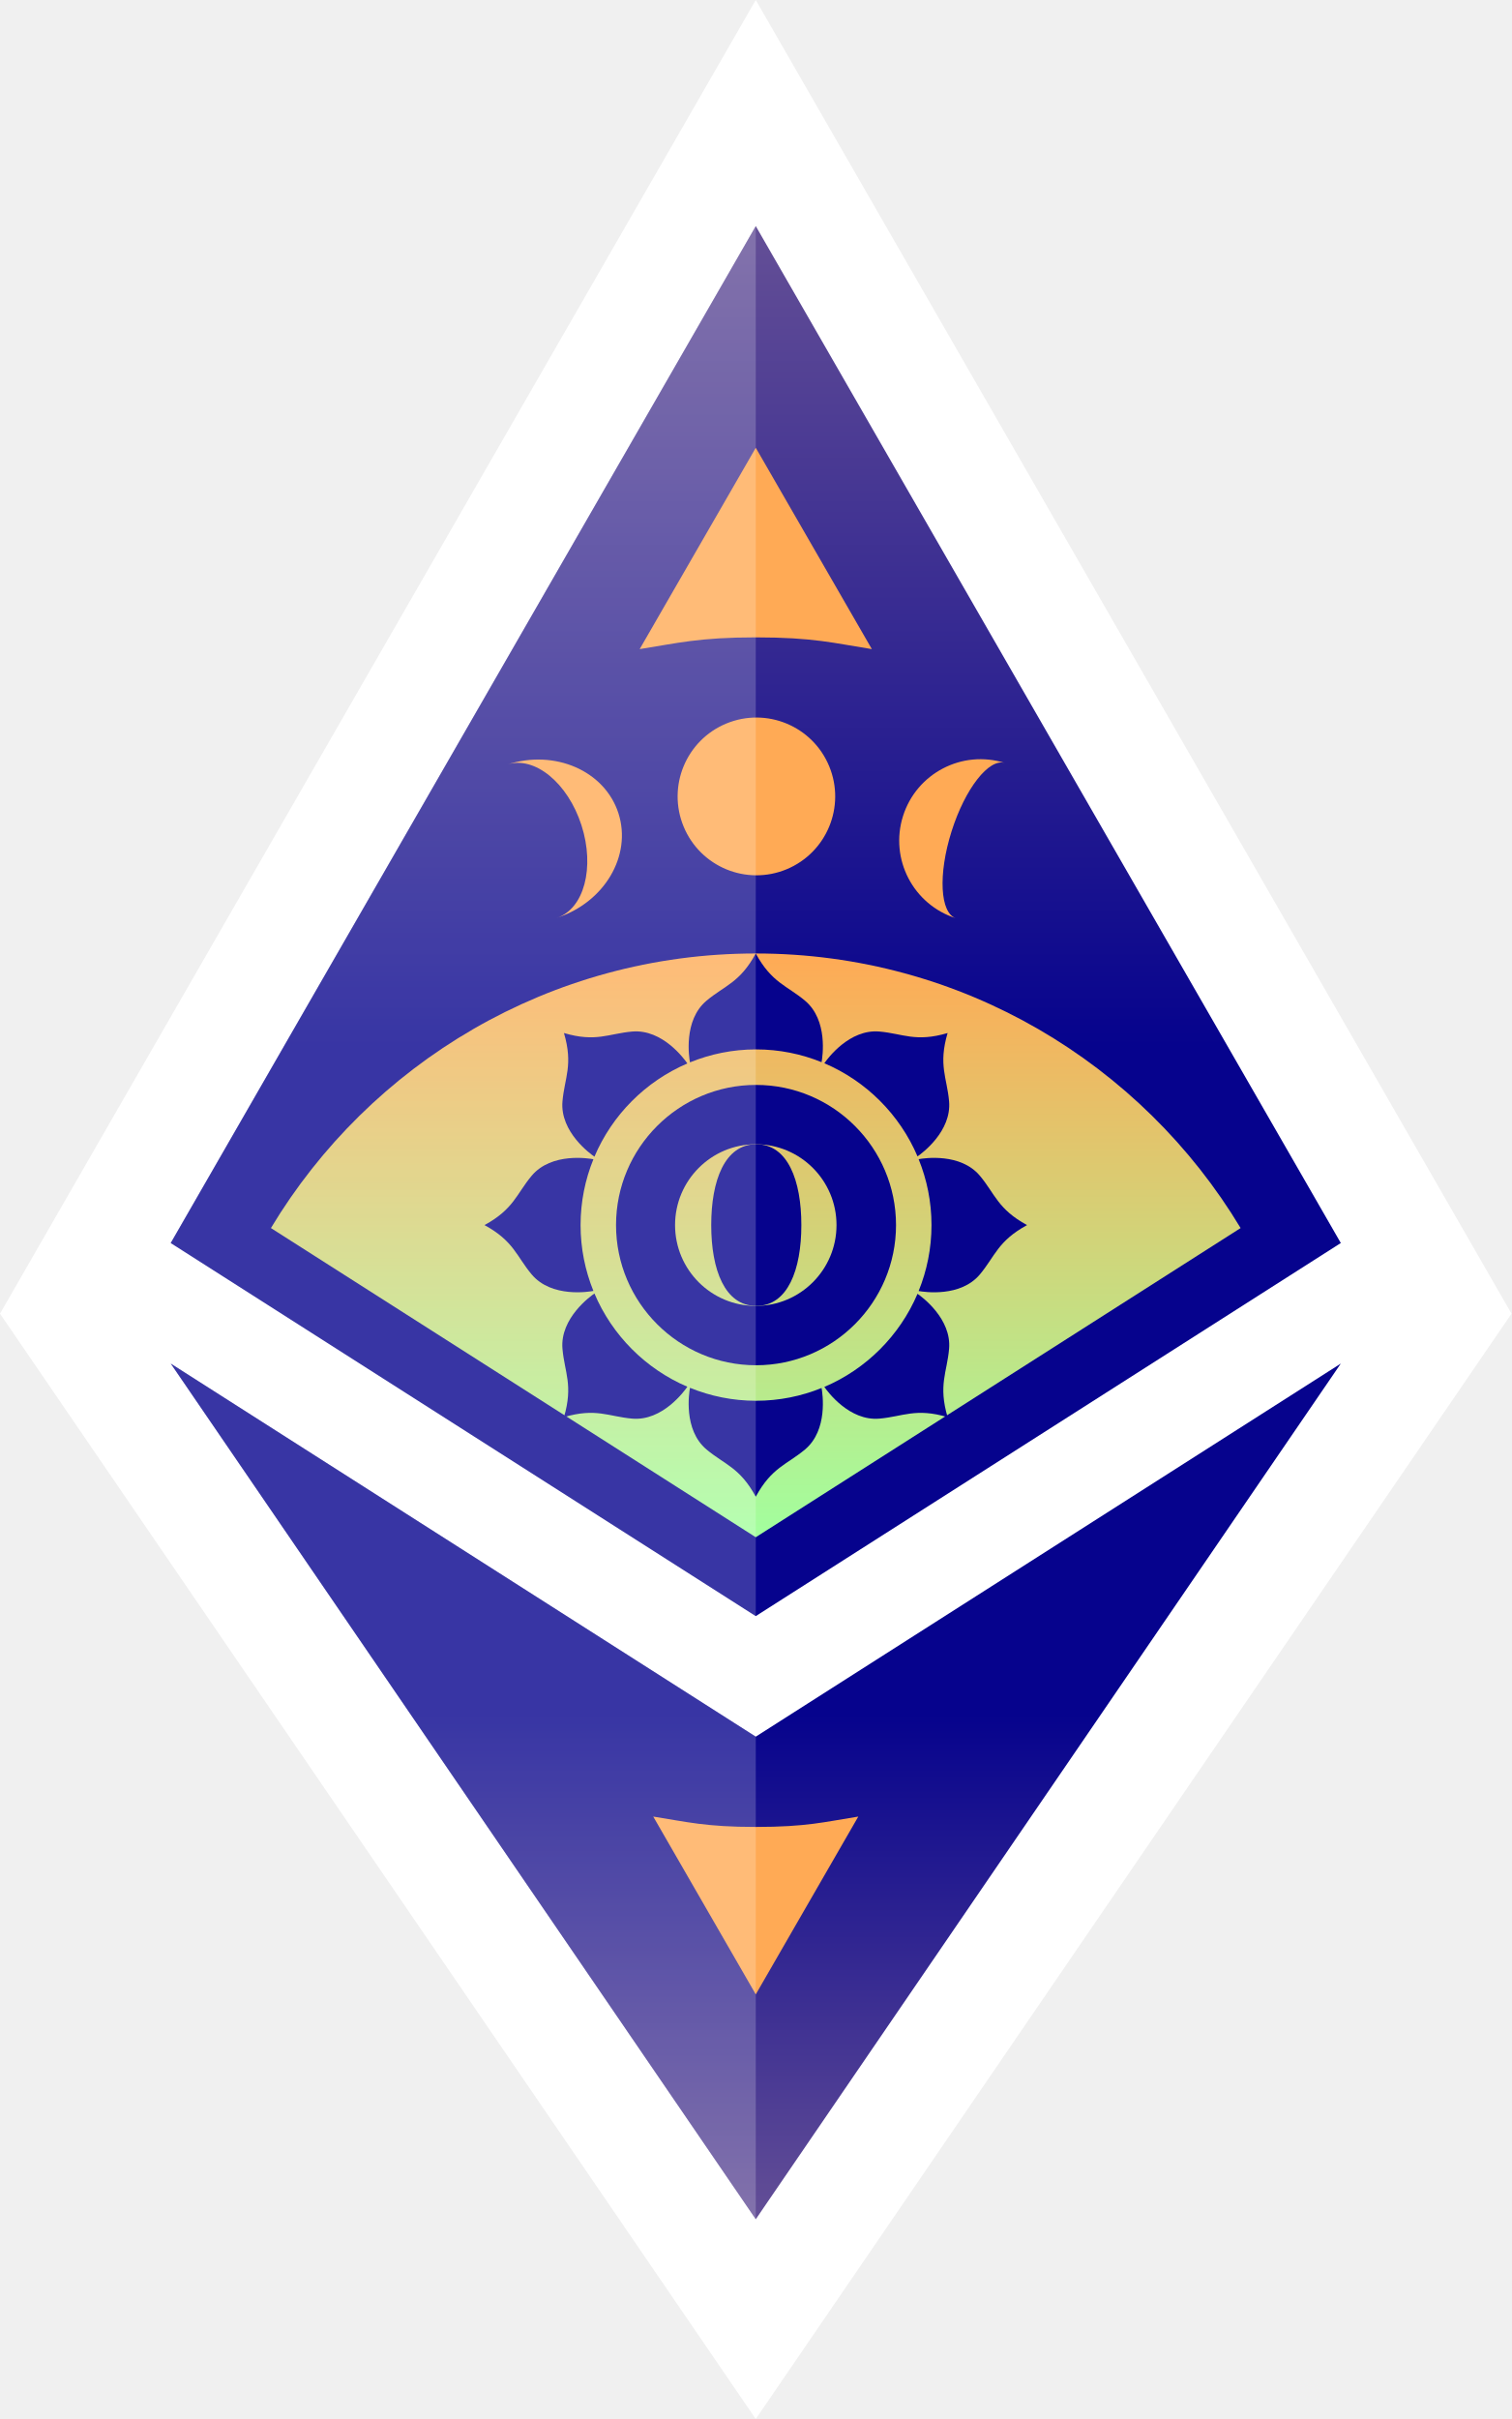
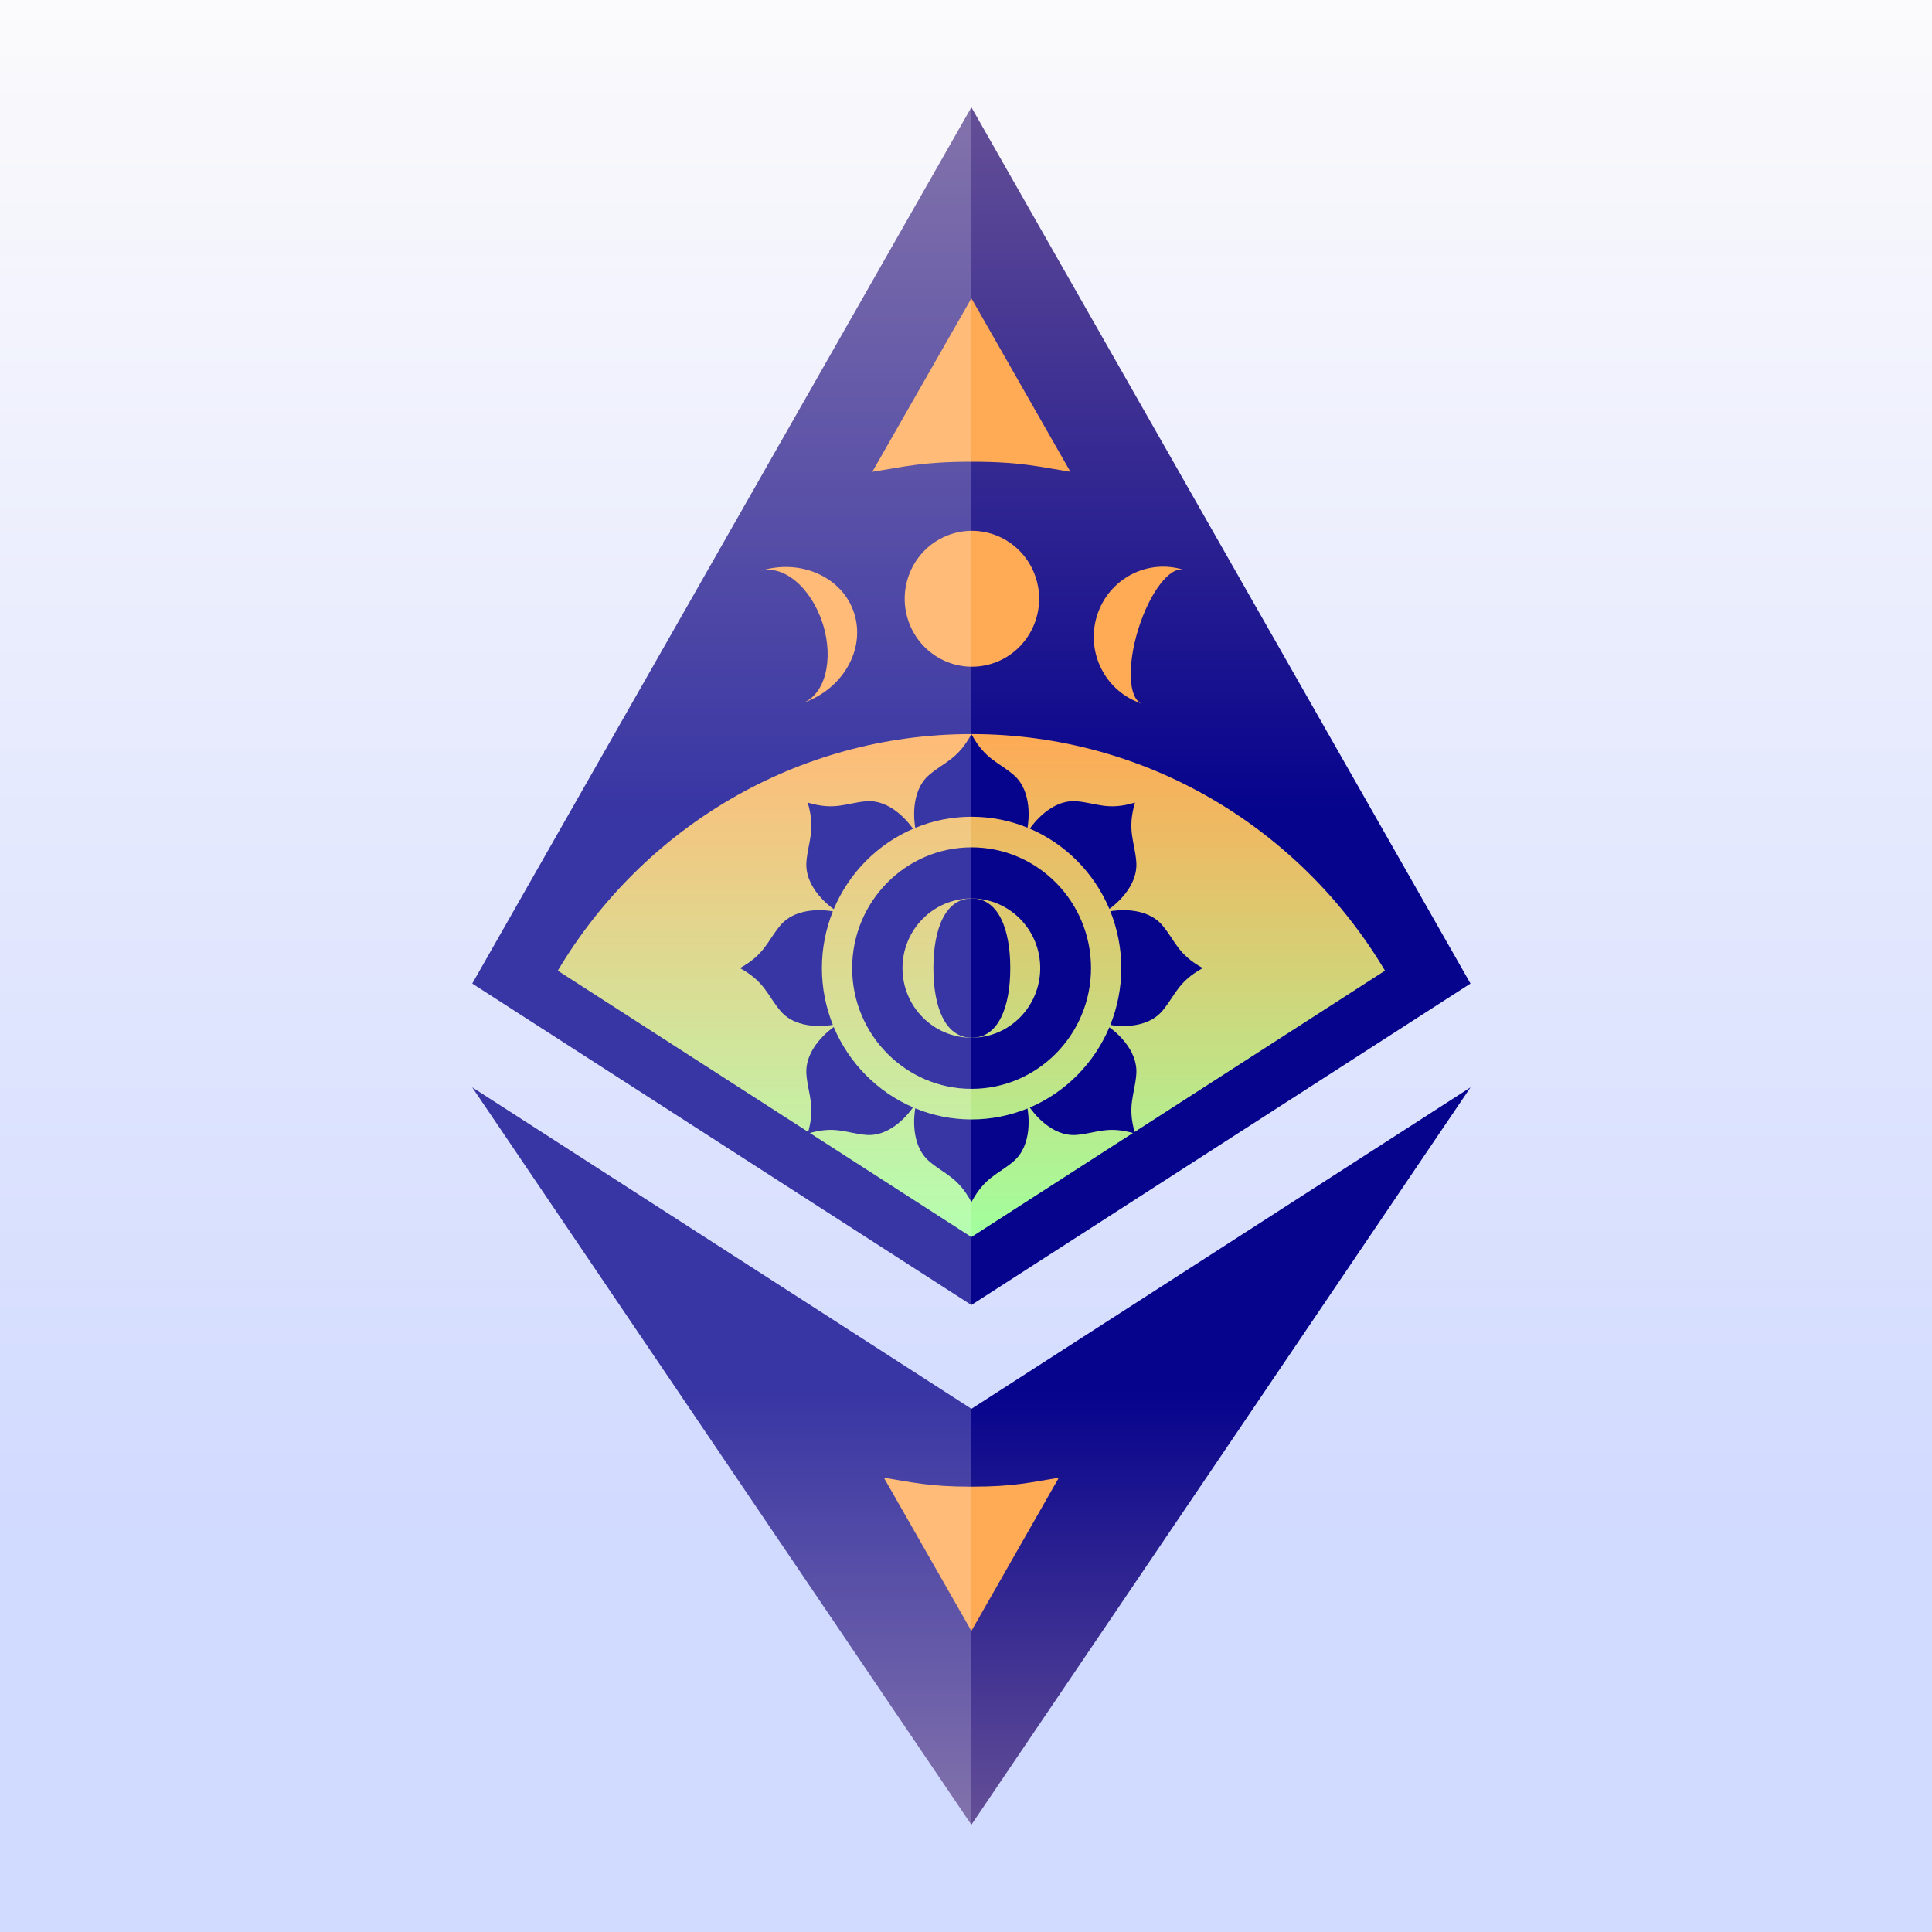
- <svg xmlns="http://www.w3.org/2000/svg" width="165" height="264" viewBox="0 0 165 264" fill="none">
-   <path d="M0 143.367L82.5 264L165 143.368L82.5 0L0 143.367Z" fill="white" />
-   <path d="M18.635 148.813L82.501 242.199L146.366 148.813L82.501 189.53L18.635 148.813Z" fill="url(#paint0_linear_4709_393)" />
-   <path d="M146.366 135.659L82.501 24.673L18.635 135.659L82.501 176.375L146.366 135.659Z" fill="url(#paint1_linear_4709_393)" />
-   <path d="M135.427 134.026C124.625 116.07 104.965 104.059 82.501 104.059C60.036 104.059 40.376 116.07 29.574 134.026L82.501 167.768L135.428 134.026H135.427Z" fill="url(#paint2_linear_4709_393)" />
-   <path d="M95.173 70.841L82.501 48.869L69.828 70.841C73.957 70.19 76.32 69.56 82.501 69.56C88.812 69.56 91.044 70.19 95.173 70.841Z" fill="#FFAA55" />
-   <path d="M89.685 115.921C89.79 115.343 90.411 111.341 87.879 109.213C85.91 107.559 84.24 107.26 82.501 104.059C80.762 107.26 79.092 107.559 77.123 109.213C74.561 111.366 75.227 115.439 75.32 115.943C77.547 115.034 79.98 114.528 82.53 114.528C85.059 114.528 87.473 115.026 89.685 115.922V115.921Z" fill="#06038D" />
-   <path d="M75.32 151.459C75.227 151.962 74.561 156.036 77.123 158.189C79.092 159.843 80.762 160.142 82.501 163.343C84.24 160.142 85.91 159.843 87.879 158.189C90.411 156.061 89.79 152.059 89.685 151.48C87.473 152.376 85.059 152.874 82.53 152.874C79.98 152.874 77.547 152.368 75.32 151.459Z" fill="#06038D" />
-   <path d="M106.965 128.318C104.858 125.806 100.912 126.393 100.279 126.507C101.182 128.73 101.684 131.157 101.684 133.701C101.684 136.245 101.182 138.673 100.279 140.896C100.912 141.009 104.858 141.597 106.965 139.085C108.618 137.114 108.916 135.442 112.114 133.702C108.916 131.961 108.618 130.289 106.965 128.318V128.318Z" fill="#06038D" />
-   <path d="M64.777 126.516C64.37 126.438 60.218 125.717 58.038 128.318C56.385 130.289 56.086 131.961 52.889 133.701C56.086 135.442 56.385 137.114 58.038 139.084C60.218 141.684 64.37 140.964 64.777 140.886C63.877 138.665 63.377 136.241 63.377 133.701C63.377 131.161 63.877 128.737 64.777 126.516Z" fill="#06038D" />
-   <path d="M100.158 126.203C100.694 125.829 103.888 123.454 103.604 120.192C103.38 117.628 102.41 116.235 103.442 112.741C99.951 113.773 98.559 112.802 95.998 112.578C92.713 112.292 90.329 115.542 89.984 116.039C94.549 117.977 98.213 121.638 100.158 126.203L100.158 126.203Z" fill="#06038D" />
-   <path d="M64.89 141.168C64.524 141.418 61.107 143.841 61.401 147.21C61.624 149.773 62.594 151.167 61.563 154.661C65.053 153.628 66.445 154.6 69.006 154.823C72.334 155.114 74.739 151.772 75.034 151.343C70.479 149.396 66.826 145.733 64.89 141.169L64.89 141.168Z" fill="#06038D" />
-   <path d="M89.984 151.362C90.329 151.86 92.713 155.11 95.998 154.823C98.559 154.6 99.951 153.629 103.442 154.661C102.41 151.167 103.38 149.774 103.604 147.21C103.888 143.948 100.694 141.574 100.158 141.199C98.213 145.763 94.549 149.425 89.985 151.362L89.984 151.362Z" fill="#06038D" />
-   <path d="M75.034 116.06C74.739 115.63 72.334 112.288 69.006 112.579C66.446 112.802 65.053 113.773 61.563 112.741C62.594 116.235 61.624 117.628 61.401 120.192C61.107 123.561 64.524 125.985 64.89 126.234C66.825 121.67 70.479 118.007 75.034 116.06L75.034 116.06Z" fill="#06038D" />
-   <path d="M82.53 118.404C74.103 118.404 67.248 125.266 67.248 133.701C67.248 142.136 74.103 148.998 82.53 148.998C90.956 148.998 97.811 142.136 97.811 133.701C97.811 125.266 90.956 118.404 82.53 118.404ZM82.503 142.521C77.637 142.521 73.691 138.572 73.691 133.701C73.691 128.83 77.637 124.88 82.503 124.88C87.37 124.88 91.315 128.83 91.315 133.701C91.315 138.572 87.37 142.521 82.503 142.521Z" fill="#06038D" />
-   <path d="M87.477 133.701C87.477 128.83 85.999 124.88 82.558 124.88C79.116 124.88 77.639 128.83 77.639 133.701C77.639 138.572 79.116 142.521 82.558 142.521C85.999 142.521 87.477 138.572 87.477 133.701Z" fill="#06038D" />
-   <path d="M85.862 94.871C90.25 93.052 92.333 88.016 90.516 83.624C88.698 79.232 83.668 77.147 79.281 78.966C74.893 80.785 72.809 85.82 74.627 90.213C76.444 94.605 81.474 96.69 85.862 94.871Z" fill="#FFAA55" />
-   <path d="M103.87 90.743C105.347 86.064 107.961 82.718 109.711 83.271C105.036 81.793 100.049 84.389 98.573 89.068C97.096 93.747 99.689 98.739 104.363 100.217C102.614 99.663 102.393 95.421 103.87 90.743Z" fill="#FFAA55" />
-   <path d="M55.371 83.436C58.356 82.472 61.984 85.438 63.474 90.061C64.964 94.684 63.752 99.213 60.766 100.177C65.981 98.493 69 93.38 67.51 88.758C66.02 84.135 60.586 81.752 55.371 83.436Z" fill="#FFAA55" />
-   <path d="M93.693 198.254L82.501 217.66L71.309 198.254C74.955 198.829 77.042 199.385 82.501 199.385C88.076 199.385 90.046 198.829 93.693 198.254Z" fill="#FFAA55" />
-   <path opacity="0.2" d="M82.501 24.673V176.375L18.635 135.659L82.501 24.673Z" fill="white" />
-   <path opacity="0.2" d="M82.501 189.53V242.199L18.635 148.813L82.501 189.53Z" fill="white" />
+ <svg xmlns="http://www.w3.org/2000/svg" width="24" height="24" viewBox="0 0 24 24" fill="none">
+   <rect width="24" height="24" fill="url(#paint0_linear_6001_4140)" />
+   <path d="M5.867 13.508L12.067 22.667L18.267 13.508L12.067 17.501L5.867 13.508Z" fill="url(#paint1_linear_6001_4140)" />
+   <path d="M18.267 12.218L12.067 1.333L5.867 12.218L12.067 16.211L18.267 12.218Z" fill="url(#paint2_linear_6001_4140)" />
+   <path d="M17.205 12.058C16.156 10.297 14.248 9.119 12.067 9.119C9.886 9.119 7.977 10.297 6.929 12.058L12.067 15.367L17.205 12.058H17.205Z" fill="url(#paint3_linear_6001_4140)" />
+   <path d="M13.297 5.861L12.067 3.706L10.836 5.861C11.237 5.797 11.467 5.736 12.067 5.736C12.679 5.736 12.896 5.797 13.297 5.861Z" fill="#FFAA55" />
+   <path d="M12.764 10.282C12.774 10.226 12.835 9.833 12.589 9.624C12.398 9.462 12.236 9.433 12.067 9.119C11.898 9.433 11.736 9.462 11.545 9.624C11.296 9.835 11.361 10.235 11.37 10.284C11.586 10.195 11.822 10.146 12.069 10.146C12.315 10.146 12.549 10.194 12.764 10.282V10.282Z" fill="#06038D" />
+   <path d="M11.37 13.768C11.361 13.817 11.296 14.216 11.545 14.428C11.736 14.59 11.898 14.619 12.067 14.933C12.236 14.619 12.398 14.59 12.589 14.428C12.835 14.219 12.774 13.826 12.764 13.77C12.549 13.857 12.315 13.906 12.069 13.906C11.822 13.906 11.586 13.857 11.37 13.768Z" fill="#06038D" />
+   <path d="M14.442 11.498C14.237 11.252 13.854 11.309 13.793 11.32C13.88 11.538 13.929 11.777 13.929 12.026C13.929 12.275 13.88 12.514 13.793 12.732C13.854 12.743 14.237 12.8 14.442 12.554C14.602 12.361 14.631 12.197 14.941 12.026C14.631 11.855 14.602 11.691 14.442 11.498V11.498Z" fill="#06038D" />
+   <path d="M10.346 11.321C10.306 11.314 9.903 11.243 9.692 11.498C9.531 11.691 9.502 11.855 9.192 12.026C9.502 12.197 9.531 12.361 9.692 12.554C9.903 12.809 10.306 12.738 10.346 12.731C10.259 12.513 10.21 12.275 10.21 12.026C10.21 11.777 10.259 11.539 10.346 11.321Z" fill="#06038D" />
+   <path d="M13.781 11.291C13.833 11.254 14.143 11.021 14.115 10.701C14.094 10.45 13.999 10.313 14.099 9.97C13.761 10.072 13.625 9.976 13.377 9.954C13.058 9.926 12.826 10.245 12.793 10.294C13.236 10.484 13.592 10.843 13.781 11.291L13.781 11.291Z" fill="#06038D" />
+   <path d="M10.357 12.758C10.322 12.783 9.99 13.02 10.018 13.351C10.04 13.602 10.134 13.739 10.034 14.082C10.373 13.98 10.508 14.075 10.757 14.098C11.08 14.126 11.313 13.798 11.342 13.756C10.9 13.565 10.545 13.206 10.357 12.758L10.357 12.758Z" fill="#06038D" />
+   <path d="M12.793 13.758C12.826 13.807 13.058 14.126 13.377 14.098C13.625 14.075 13.761 13.98 14.1 14.082C13.999 13.739 14.094 13.602 14.115 13.351C14.143 13.031 13.833 12.798 13.781 12.761C13.592 13.209 13.236 13.568 12.793 13.758L12.793 13.758Z" fill="#06038D" />
+   <path d="M11.342 10.296C11.313 10.254 11.08 9.926 10.757 9.954C10.508 9.976 10.373 10.072 10.034 9.97C10.134 10.313 10.04 10.45 10.018 10.701C9.99 11.031 10.321 11.269 10.357 11.294C10.545 10.846 10.899 10.487 11.342 10.296L11.342 10.296Z" fill="#06038D" />
+   <path d="M12.069 10.526C11.252 10.526 10.586 11.199 10.586 12.026C10.586 12.853 11.252 13.526 12.069 13.526C12.887 13.526 13.553 12.853 13.553 12.026C13.553 11.199 12.887 10.526 12.069 10.526ZM12.067 12.891C11.595 12.891 11.211 12.504 11.211 12.026C11.211 11.548 11.595 11.161 12.067 11.161C12.539 11.161 12.922 11.548 12.922 12.026C12.922 12.504 12.539 12.891 12.067 12.891Z" fill="#06038D" />
+   <path d="M12.55 12.026C12.55 11.548 12.406 11.161 12.072 11.161C11.738 11.161 11.595 11.548 11.595 12.026C11.595 12.504 11.738 12.891 12.072 12.891C12.406 12.891 12.55 12.504 12.55 12.026Z" fill="#06038D" />
+   <path d="M12.393 8.218C12.819 8.039 13.021 7.546 12.845 7.115C12.668 6.684 12.18 6.48 11.754 6.658C11.328 6.836 11.126 7.33 11.302 7.761C11.479 8.192 11.967 8.396 12.393 8.218Z" fill="#FFAA55" />
+   <path d="M14.141 7.813C14.284 7.354 14.538 7.026 14.708 7.08C14.254 6.935 13.77 7.19 13.627 7.649C13.484 8.108 13.735 8.597 14.189 8.742C14.019 8.688 13.998 8.272 14.141 7.813Z" fill="#FFAA55" />
+   <path d="M9.433 7.096C9.723 7.002 10.075 7.293 10.22 7.746C10.364 8.199 10.246 8.644 9.957 8.738C10.463 8.573 10.756 8.072 10.611 7.618C10.467 7.165 9.939 6.931 9.433 7.096Z" fill="#FFAA55" />
+   <path d="M13.153 18.357L12.067 20.26L10.98 18.357C11.334 18.413 11.537 18.468 12.067 18.468C12.608 18.468 12.799 18.413 13.153 18.357Z" fill="#FFAA55" />
+   <path opacity="0.2" d="M12.067 1.333V16.211L5.867 12.218L12.067 1.333Z" fill="white" />
+   <path opacity="0.2" d="M12.067 17.501V22.667L5.867 13.508L12.067 17.501Z" fill="white" />
  <defs>
-     <linearGradient id="paint0_linear_4709_393" x1="82.501" y1="148.813" x2="82.501" y2="242.199" gradientUnits="userSpaceOnUse">
+     <linearGradient id="paint0_linear_6001_4140" x1="12" y1="19.204" x2="12" y2="-8.09503e-08" gradientUnits="userSpaceOnUse">
+       <stop stop-color="#D1DAFF" />
+       <stop offset="1" stop-color="#FBFAFC" />
+     </linearGradient>
+     <linearGradient id="paint1_linear_6001_4140" x1="12.067" y1="13.508" x2="12.067" y2="22.667" gradientUnits="userSpaceOnUse">
      <stop offset="0.41" stop-color="#06038D" />
      <stop offset="1" stop-color="#644F96" />
    </linearGradient>
-     <linearGradient id="paint1_linear_4709_393" x1="82.501" y1="176.375" x2="82.501" y2="24.673" gradientUnits="userSpaceOnUse">
+     <linearGradient id="paint2_linear_6001_4140" x1="12.067" y1="16.211" x2="12.067" y2="1.333" gradientUnits="userSpaceOnUse">
      <stop offset="0.41" stop-color="#06038D" />
      <stop offset="1" stop-color="#644F96" />
    </linearGradient>
-     <linearGradient id="paint2_linear_4709_393" x1="82.501" y1="104.059" x2="82.501" y2="167.768" gradientUnits="userSpaceOnUse">
+     <linearGradient id="paint3_linear_6001_4140" x1="12.067" y1="9.119" x2="12.067" y2="15.367" gradientUnits="userSpaceOnUse">
      <stop stop-color="#FFAA55" />
      <stop offset="1" stop-color="#A2FF9E" />
    </linearGradient>
  </defs>
</svg>
